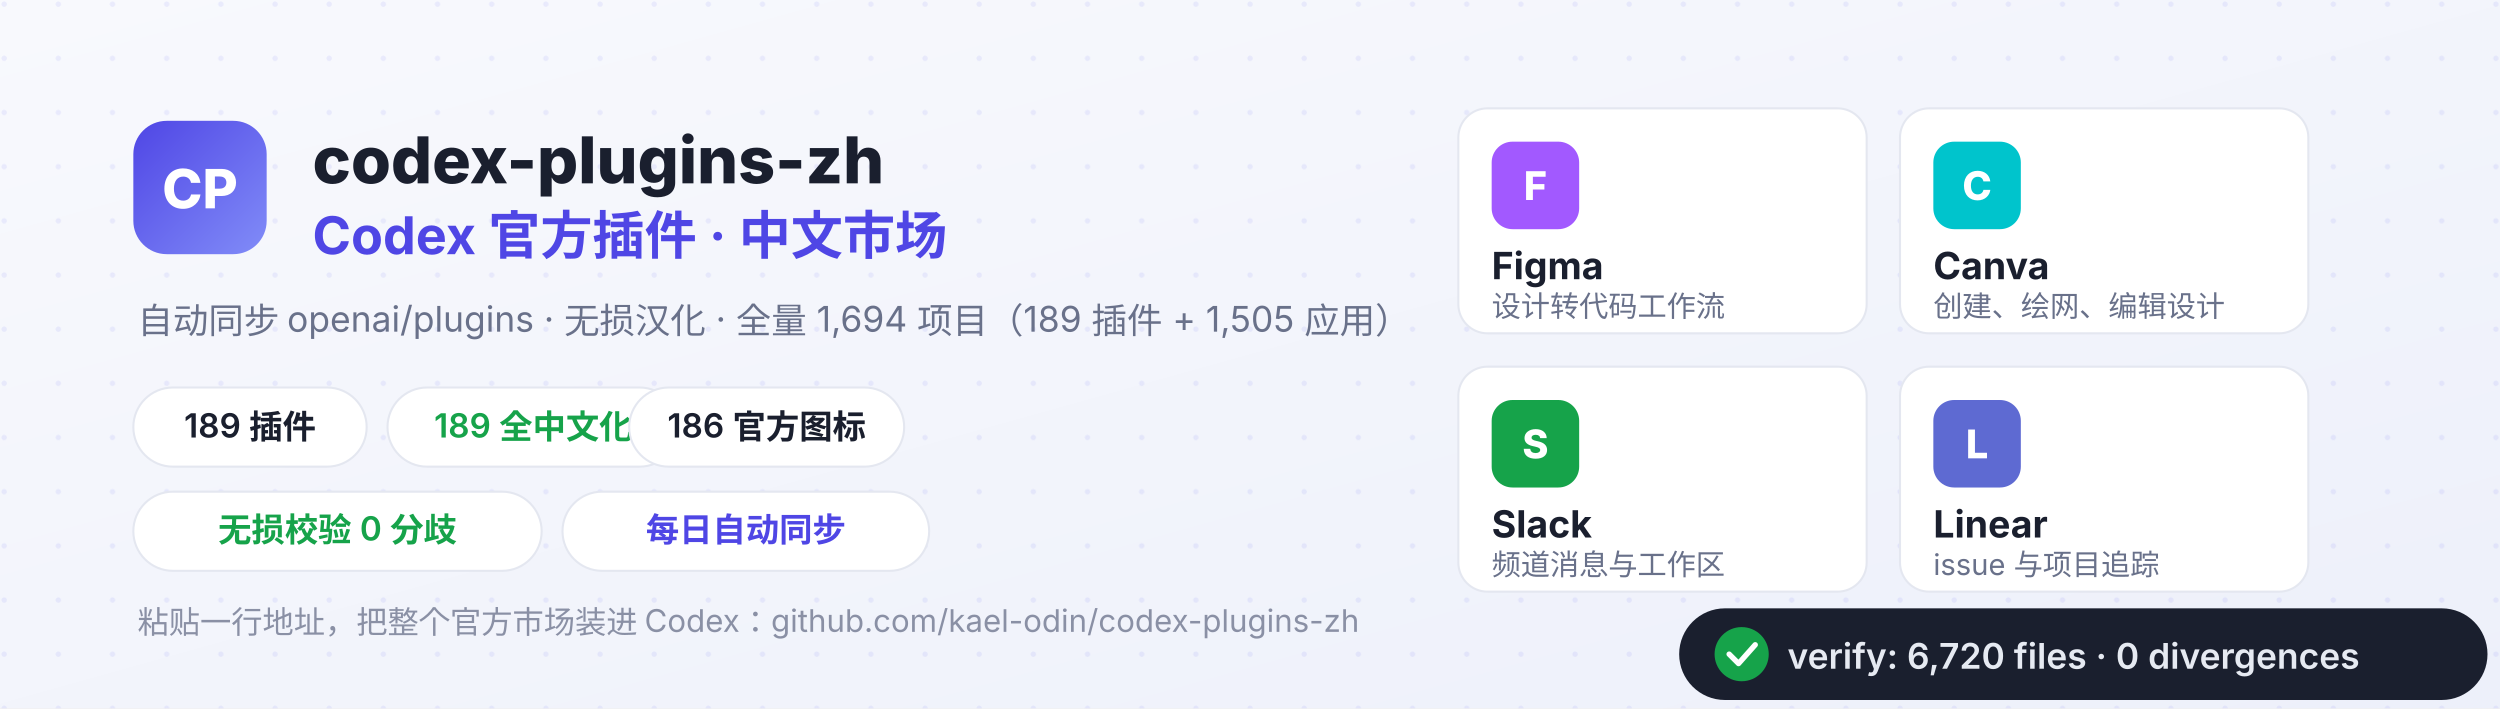
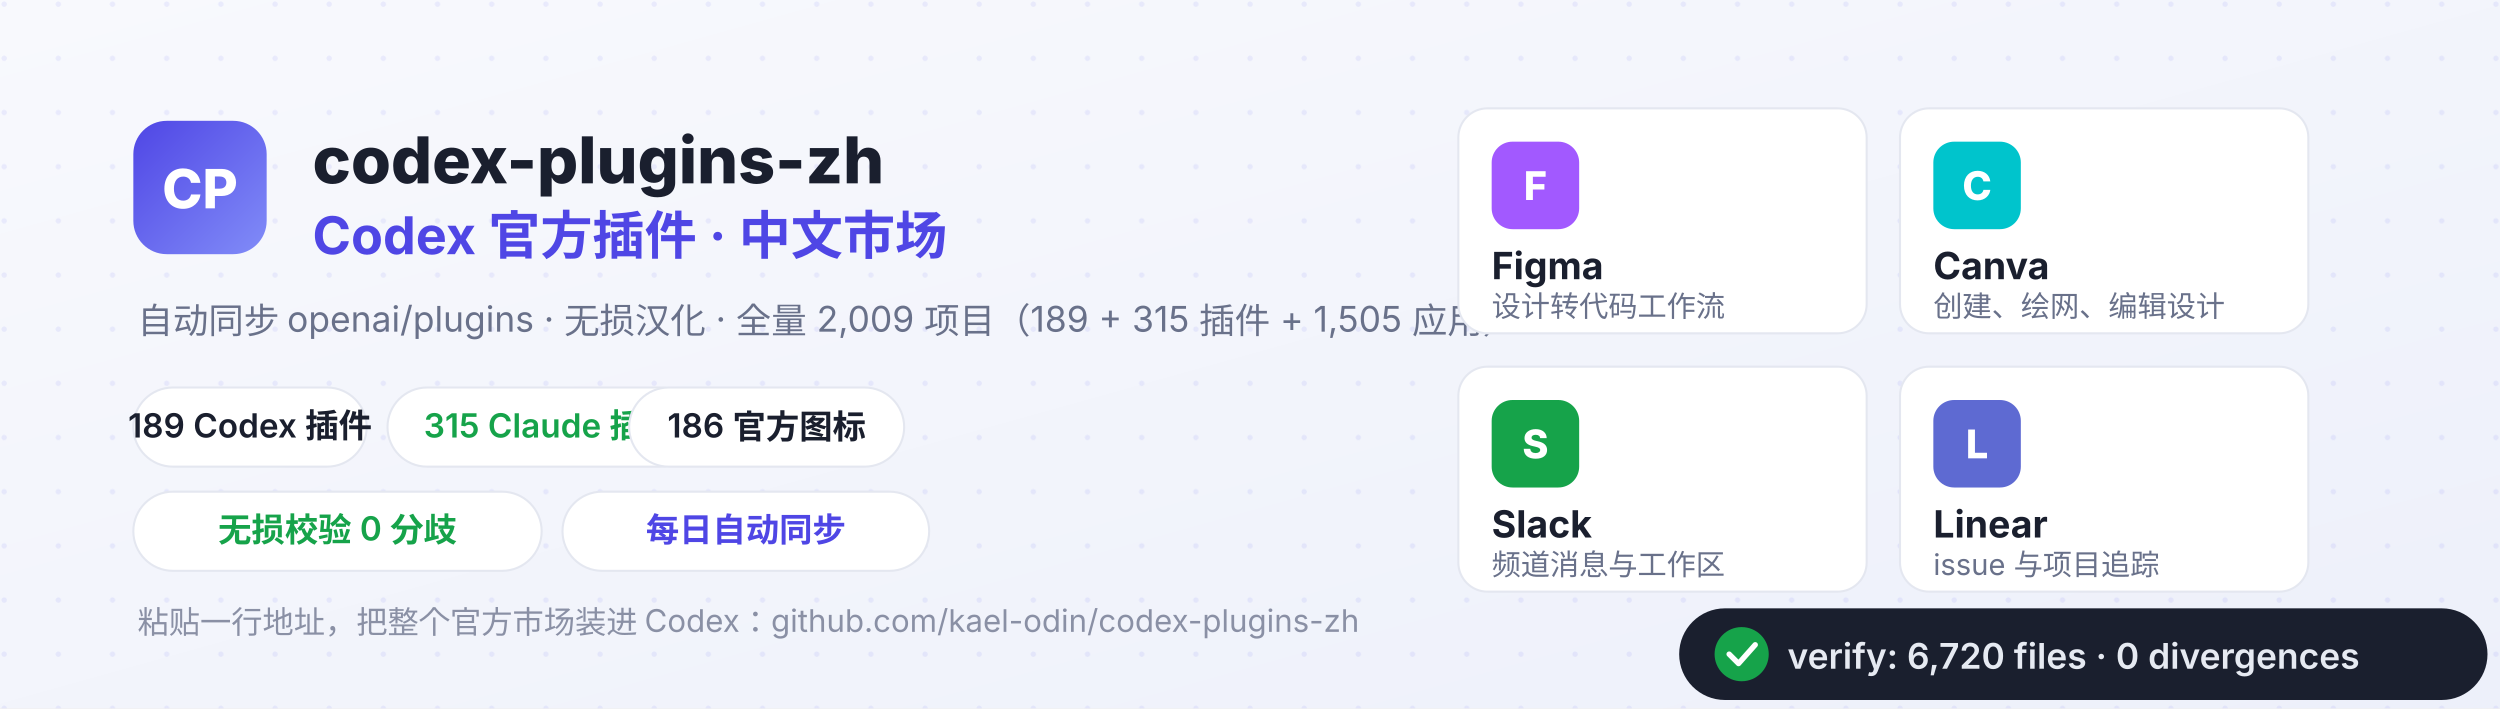
<svg xmlns="http://www.w3.org/2000/svg" viewBox="0 0 1200 340" font-family="-apple-system,'Segoe UI','PingFang SC','Microsoft YaHei',sans-serif" role="img" aria-label="codex-plugins-zh：Codex 官方插件中文市场 — 自动同步 openai/plugins，无损汉化，每日更新">
  <defs>
    <linearGradient id="bg" x1="0" y1="0" x2="1" y2="1">
      <stop offset="0" stop-color="#f8f9fd" />
      <stop offset="1" stop-color="#edf0fa" />
    </linearGradient>
    <linearGradient id="lg" x1="0" y1="0" x2="1" y2="1">
      <stop offset="0" stop-color="#4f46e5" />
      <stop offset="1" stop-color="#818cf8" />
    </linearGradient>
    <pattern id="dots" width="26" height="26" patternUnits="userSpaceOnUse">
      <circle cx="2" cy="2" r="1.3" fill="#6366f1" opacity="0.10" />
    </pattern>
  </defs>
  <rect width="1200" height="340" fill="url(#bg)" />
  <rect width="1200" height="340" fill="url(#dots)" />
  <rect x="64" y="58" width="64" height="64" rx="16" fill="url(#lg)" />
  <text x="96" y="100" text-anchor="middle" font-size="26" font-weight="800" fill="#ffffff">CP</text>
  <text x="150" y="88" font-size="31" font-weight="800" fill="#1a1f2e">codex-plugins-zh</text>
  <text x="150" y="122" font-size="25" font-weight="700" fill="#4f46e5">Codex 官方插件 · 中文市场</text>
-   <text x="66" y="160" font-size="17" fill="#69718a">自动同步 openai/plugins · 无损汉化 · 全量 1,694 项目（189 插件 + 1,505 应用）</text>
+   <text x="66" y="160" font-size="17" fill="#69718a">自动同步 openai/plugins · 无损汉化 · 全量 2,009 项目（189 + 315 插件 + 1,505 应用）</text>
  <g font-size="16" font-weight="600">
    <rect x="64" y="186" width="112" height="38" rx="19" fill="#ffffff" stroke="#e4e7f0" />
-     <text x="120" y="210" text-anchor="middle" fill="#1a1f2e">189 插件</text>
-     <rect x="186" y="186" width="140" height="38" rx="19" fill="#ffffff" stroke="#e4e7f0" />
-     <text x="256" y="210" text-anchor="middle" fill="#16a34a">189 全中文化</text>
+     <text x="120" y="210" text-anchor="middle" fill="#1a1f2e">189 Codex 插件</text>
+     <rect x="186" y="186" width="150" height="38" rx="19" fill="#ffffff" stroke="#e4e7f0" />
+     <text x="264" y="210" text-anchor="middle" fill="#16a34a">315 Claude 插件</text>
    <rect x="302" y="186" width="132" height="38" rx="19" fill="#ffffff" stroke="#e4e7f0" />
    <text x="368" y="210" text-anchor="middle" fill="#1a1f2e">186 官方图标</text>
    <rect x="64" y="236" width="196" height="38" rx="19" fill="#ffffff" stroke="#e4e7f0" />
    <text x="162" y="260" text-anchor="middle" fill="#16a34a">无损校验 0 分歧</text>
    <rect x="270" y="236" width="176" height="38" rx="19" fill="#ffffff" stroke="#e4e7f0" />
    <text x="358" y="260" text-anchor="middle" fill="#4f46e5">每日自动同步</text>
  </g>
  <text x="66" y="304" font-size="15" fill="#8a90a5">粘贴一行地址，把整个官方市场装进 Codex：github.com/kael-odin/codex-plugins-zh</text>
  <g>
    <rect x="700" y="52" width="196" height="108" rx="14" fill="#ffffff" stroke="#e4e7f0" />
    <rect x="716" y="68" width="42" height="42" rx="10" fill="#a259ff" />
    <text x="737" y="96" text-anchor="middle" font-size="19" font-weight="800" fill="#ffffff">F</text>
    <text x="716" y="134" font-size="18" font-weight="700" fill="#1a1f2e">Figma</text>
    <text x="716" y="152" font-size="14" fill="#69718a">设计转代码工作流</text>
    <rect x="912" y="52" width="196" height="108" rx="14" fill="#ffffff" stroke="#e4e7f0" />
    <rect x="928" y="68" width="42" height="42" rx="10" fill="#00c4cc" />
    <text x="949" y="96" text-anchor="middle" font-size="19" font-weight="800" fill="#ffffff">C</text>
    <text x="928" y="134" font-size="18" font-weight="700" fill="#1a1f2e">Canva</text>
    <text x="928" y="152" font-size="14" fill="#69718a">创建、绘网、编辑设计</text>
    <rect x="700" y="176" width="196" height="108" rx="14" fill="#ffffff" stroke="#e4e7f0" />
    <rect x="716" y="192" width="42" height="42" rx="10" fill="#16a34a" />
    <text x="737" y="220" text-anchor="middle" font-size="19" font-weight="800" fill="#ffffff">S</text>
    <text x="716" y="258" font-size="18" font-weight="700" fill="#1a1f2e">Slack</text>
    <text x="716" y="276" font-size="14" fill="#69718a">频道消息与工作区</text>
    <rect x="912" y="176" width="196" height="108" rx="14" fill="#ffffff" stroke="#e4e7f0" />
    <rect x="928" y="192" width="42" height="42" rx="10" fill="#5e6ad2" />
    <text x="949" y="220" text-anchor="middle" font-size="19" font-weight="800" fill="#ffffff">L</text>
    <text x="928" y="258" font-size="18" font-weight="700" fill="#1a1f2e">Linear</text>
    <text x="928" y="276" font-size="14" fill="#69718a">issue 与项目追踪</text>
    <rect x="806" y="292" width="388" height="44" rx="22" fill="#1a1f2e" />
    <circle cx="836" cy="314" r="13" fill="#16a34a" />
    <path d="M830 314 l4.5 4.5 l8 -9" stroke="#ffffff" stroke-width="2.6" fill="none" stroke-linecap="round" stroke-linejoin="round" />
    <text x="858" y="321" font-size="17" font-weight="600" fill="#e6eaf2">verify: 6,720 files · 0 divergences</text>
  </g>
</svg>
